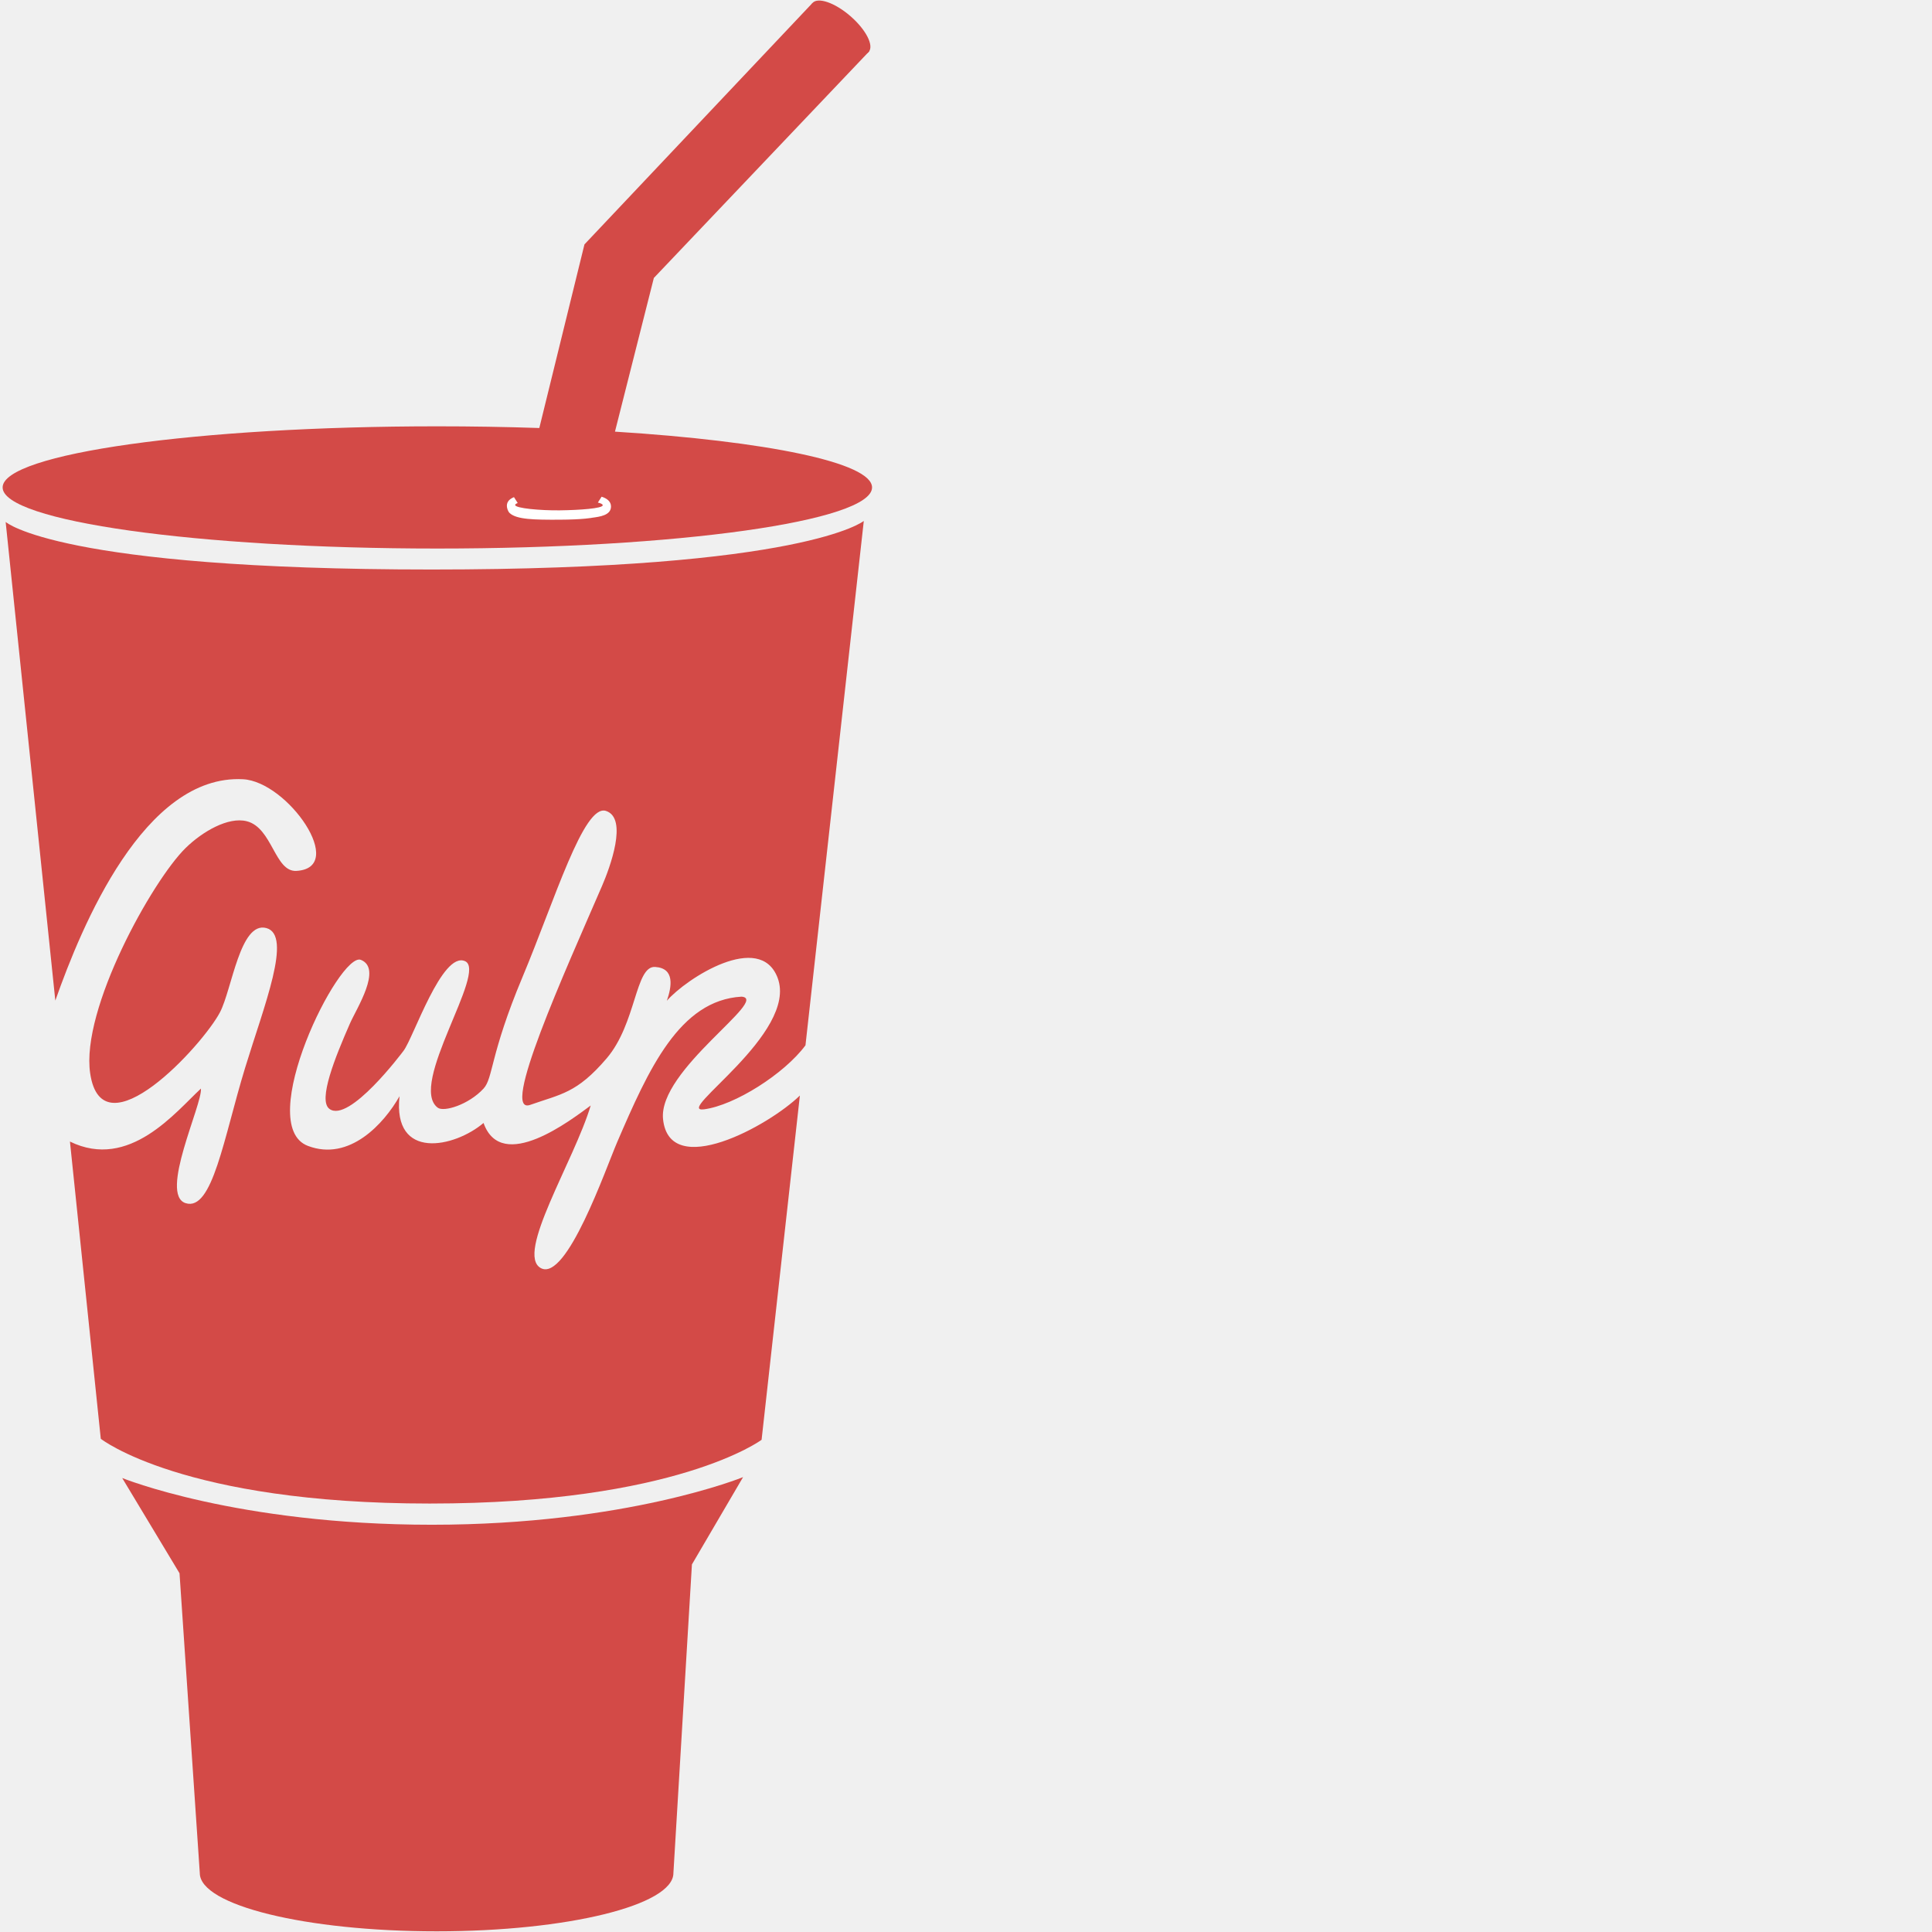
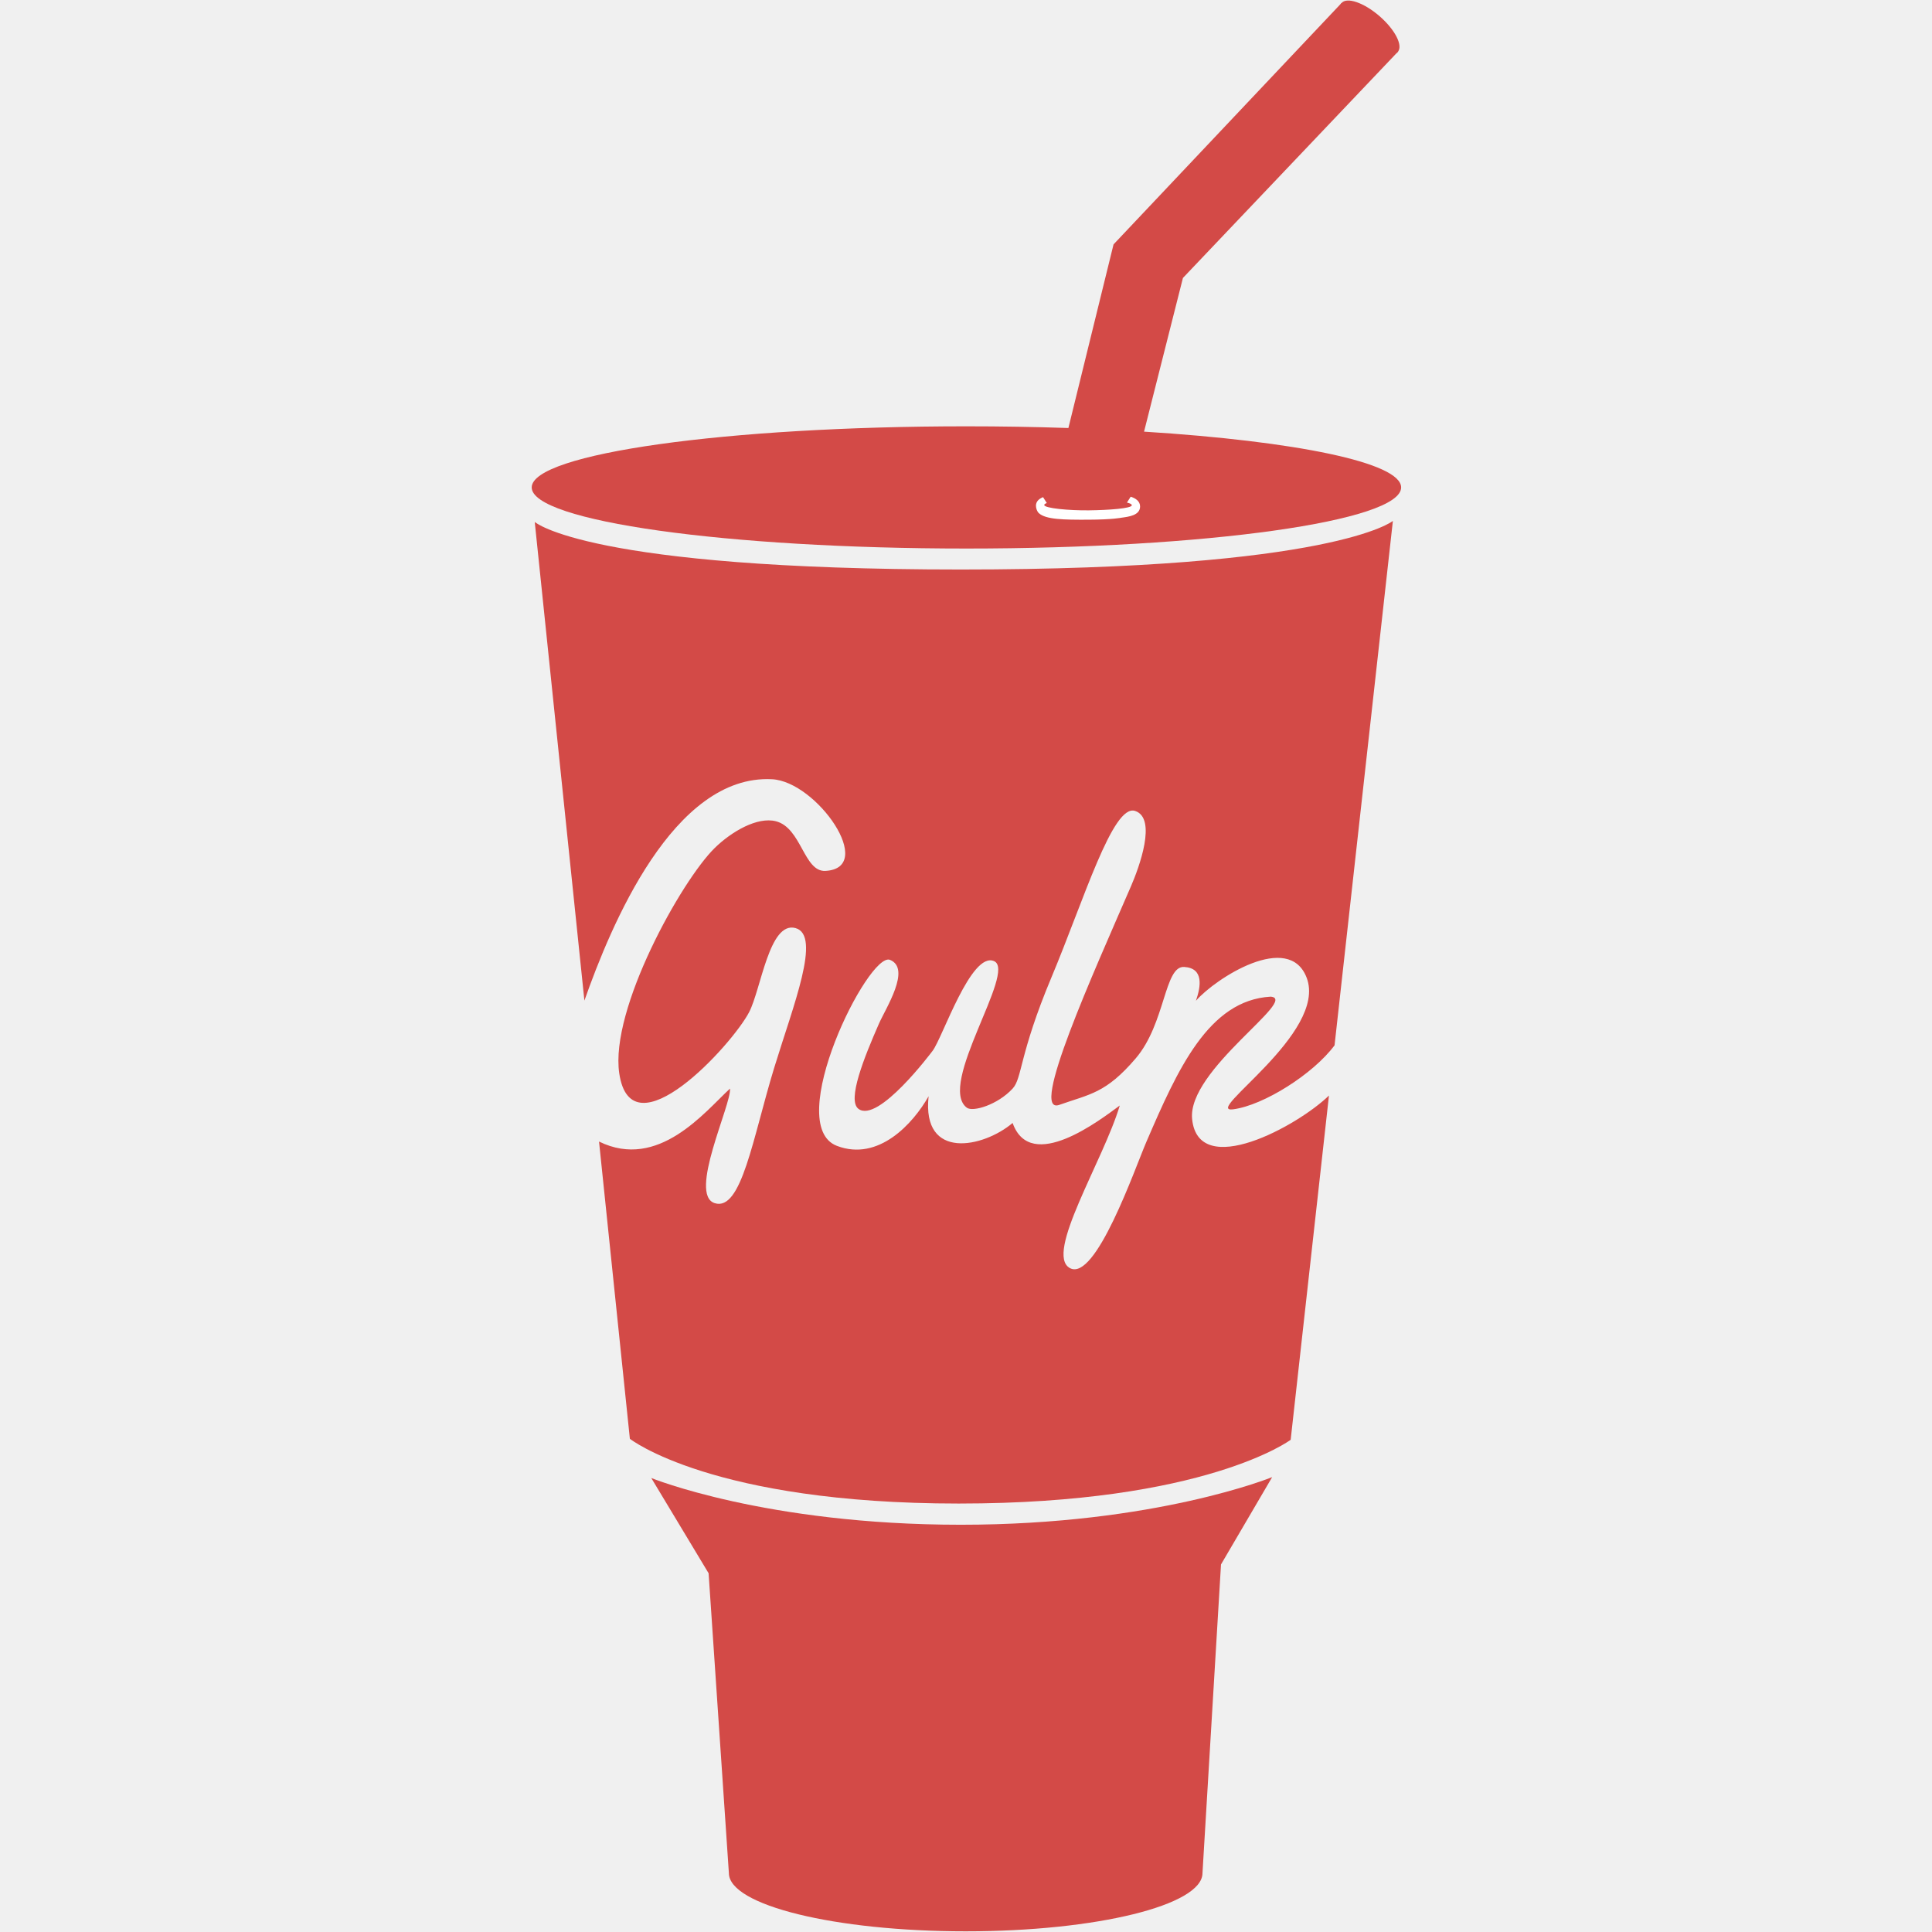
- <svg xmlns="http://www.w3.org/2000/svg" width="50" height="50" viewBox="0 0 256 566" preserveAspectRatio="xMinYMin meet">
+ <svg xmlns="http://www.w3.org/2000/svg" width="50" height="50" viewBox="0 0 256 566" preserveAspectRatio="xMidYMid meet">
  <path d="M197.28 548.749l5.427-90.43 14.985-25.58s-34.106 13.952-91.205 13.952c-57.1 0-90.689-13.694-90.689-13.694l16.794 27.904 5.941 87.848c0 9.418 31.059 17.052 69.374 17.052 38.313 0 69.373-7.634 69.373-17.052M180.161 126.454l11.391-45.025 63.081-66.376L238.007.892l-66.784 70.707-13.226 53.793a886.14 886.14 0 0 0-29.873-.497c-70.336 0-127.355 8.016-127.355 17.902 0 9.887 57.019 17.902 127.355 17.902 70.335 0 127.353-8.015 127.353-17.902 0-7.28-30.924-13.546-75.316-16.343" fill="#D34A47" />
  <path d="M173.535 151.669s-2.467.553-9.724.584c-7.259.03-12.413-.047-14.466-1.917-.552-.502-.854-1.499-.851-2.174.006-1.285.918-2.042 2.08-2.516l1.099 1.724c-.478.165-.751.36-.752.568-.004.976 7.422 1.644 13.102 1.572 5.681-.07 12.545-.538 12.551-1.5 0-.291-.519-.565-1.422-.781l1.094-1.712c1.472.457 2.757 1.34 2.754 2.868-.014 2.598-3.32 2.993-5.465 3.284" fill="#FFF" />
  <path d="M254.509 15.184c1.586-1.832-.821-6.518-5.376-10.465C244.576.774 239.596-.94 238.007.892c-1.587 1.832.821 6.518 5.378 10.463 4.555 3.946 9.537 5.662 11.124 3.829M194.246 327.865c-1.495-14.384 31.462-35.216 23.004-35.883-18.208 1.041-27.27 21.338-36.431 42.596-3.357 7.791-14.844 41.013-22.378 36.923-7.532-4.088 9.765-31.407 14.613-47.631-5.594 4.102-26.109 20.041-31.396 5.114-8.5 7.219-26.663 11.13-24.614-7.833-4.522 8.01-14.671 19.193-26.853 14.546-15.998-6.101 9.27-57.062 15.553-54.491 6.284 2.57-1.268 14.179-3.246 18.687-4.35 9.921-9.375 22.393-6.018 24.946 5.751 4.374 21.401-16.547 21.749-17.007 2.927-3.867 11.266-29.166 17.987-26.261 6.721 2.905-16.764 36.308-7.983 42.937 1.771 1.338 9.017-.825 13.425-5.594 2.852-3.085 1.871-9.918 11.378-32.59 9.507-22.671 17.98-50.905 24.5-48.754 6.52 2.15 1.146 16.641-1.193 22.043-10.976 25.354-29.956 67.241-21.005 64.07 8.951-3.17 13.612-3.356 22.377-13.613 8.765-10.257 8.361-27.152 14.203-26.793 5.844.36 4.863 5.777 3.446 9.902 5.75-6.58 27.256-20.438 32.448-6.713 6.15 16.249-30.769 39.72-21.564 38.523 8.975-1.167 23.515-10.376 29.723-18.749l17.088-153.626s-17.195 14.23-126.589 14.23c-109.395 0-124.811-13.934-124.811-13.934l14.548 140.224c7.722-21.947 26.059-66.339 54.963-64.849 13.148.678 30.7 25.995 15.665 26.853-6.364.362-7.01-12.637-14.546-14.546-5.438-1.378-13.009 3.043-17.902 7.833-9.758 9.55-30.745 47.229-27.972 66.014 3.533 23.949 33.048-8.322 38.042-17.903 3.517-6.749 5.893-26.745 13.585-24.647 7.693 2.098-.671 22.734-6.247 40.979-6.264 20.487-9.557 42.098-17.408 39.612-7.852-2.484 4.938-28.932 4.475-33.566-7.38 6.809-20.976 24.047-38.37 15.515l9.035 87.078s24.013 18.973 96.35 18.973c72.337 0 97.239-18.677 97.239-18.677l11.219-100.857c-9.179 8.938-38.229 24.81-40.089 6.919" fill="#D34A47" />
</svg>
